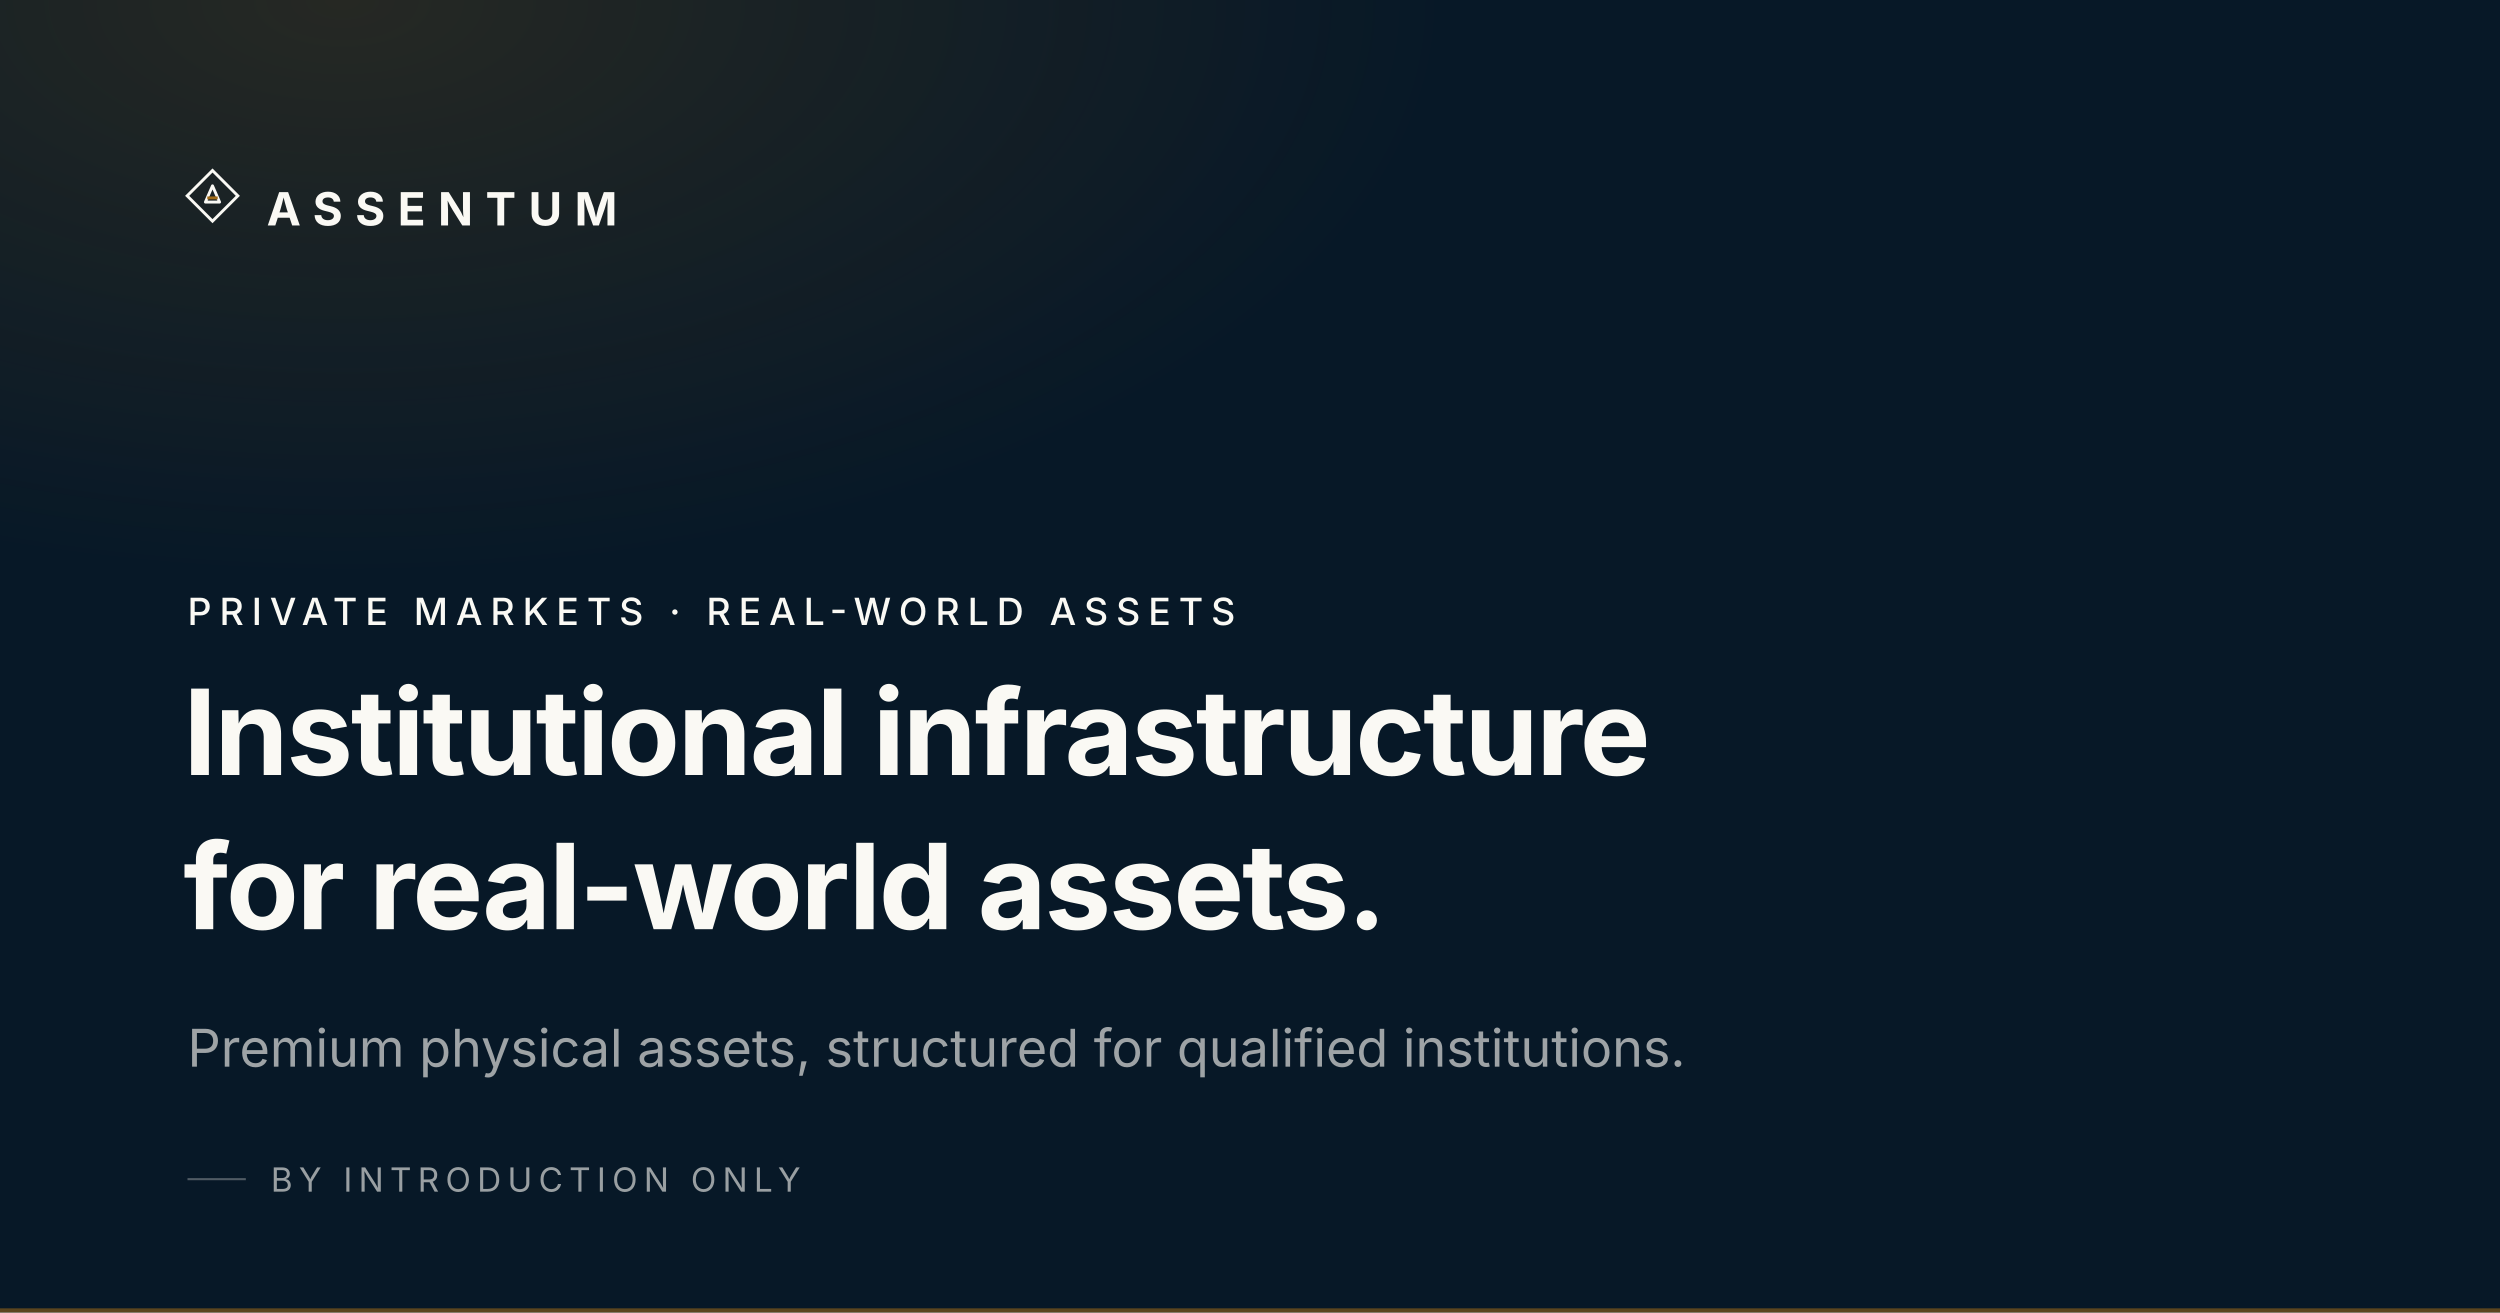
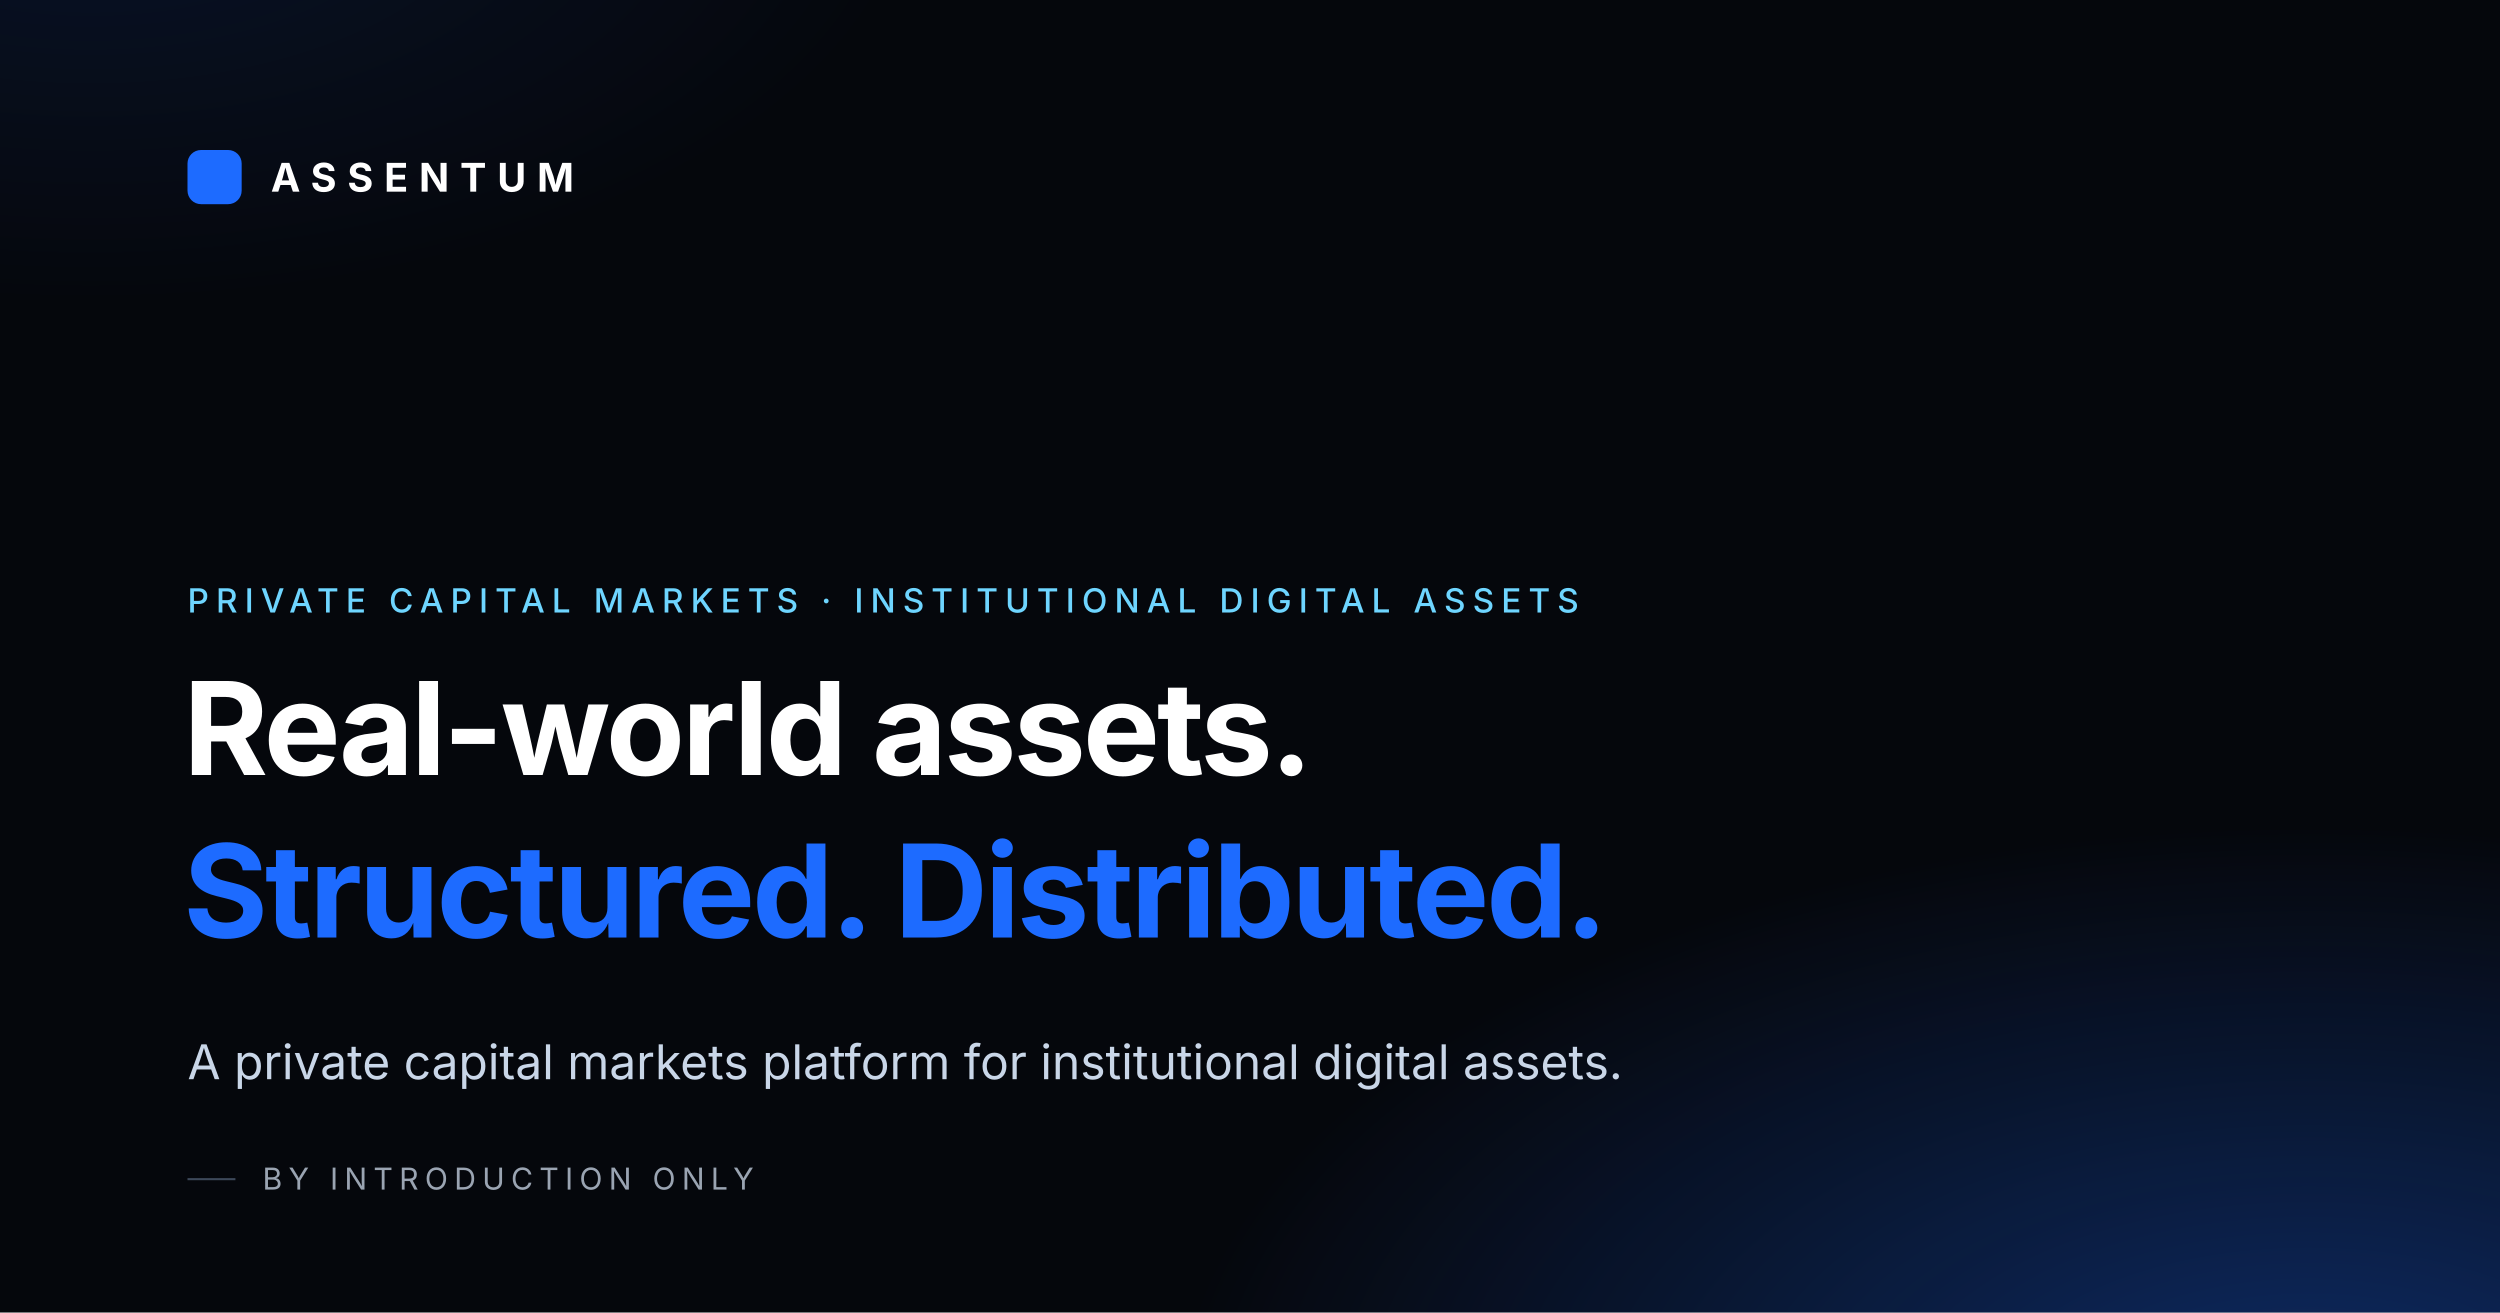
<svg xmlns="http://www.w3.org/2000/svg" viewBox="0 0 1200 630" width="1200" height="630">
  <defs>
-     <radialGradient id="sheen" cx="14%" cy="0%" r="80%">
-       <stop offset="0%" stop-color="#a06a15" stop-opacity="0.20" />
-       <stop offset="55%" stop-color="#a06a15" stop-opacity="0" />
+     <radialGradient id="glowBR" cx="92%" cy="108%" r="75%">
+       <stop offset="0%" stop-color="#1d6bff" stop-opacity="0.36" />
+       <stop offset="60%" stop-color="#1d6bff" stop-opacity="0" />
+     </radialGradient>
+     <radialGradient id="glowTL" cx="4%" cy="-10%" r="55%">
+       <stop offset="0%" stop-color="#1d6bff" stop-opacity="0.12" />
+       <stop offset="60%" stop-color="#1d6bff" stop-opacity="0" />
    </radialGradient>
    <style>
-       .h { font-family: "Syne","Inter",sans-serif; fill:#faf9f4; }
-       .b { font-family: "DM Sans","Inter",sans-serif; fill:#faf9f4; }
+       .t { font-family: "Inter","Helvetica Neue",Helvetica,Arial,sans-serif; }
    </style>
  </defs>
-   <rect width="1200" height="630" fill="#071827" />
-   <rect width="1200" height="630" fill="url(#sheen)" />
-   <g transform="translate(90,86)">
-     <g transform="translate(0,-4)" fill="none" stroke="#faf9f4" stroke-width="1.4">
-       <rect x="3.4" y="3.4" width="17.2" height="17.2" transform="rotate(45 12 12)" />
-       <path d="M12 7.2 L15.4 15 H8.6 Z" stroke-linejoin="round" />
-       <line x1="9.5" y1="13" x2="14.5" y2="13" stroke="#a06a15" />
-     </g>
-     <text class="h" x="38" y="14" font-size="22" font-weight="700" letter-spacing="6" dominant-baseline="middle">ASSENTUM</text>
-   </g>
-   <text class="b" x="90" y="300" font-size="18" font-weight="500" letter-spacing="3.8" fill="#b5853a">PRIVATE MARKETS · REAL-WORLD ASSETS</text>
-   <text class="h" x="88" y="372" font-size="57" font-weight="700" letter-spacing="-1">Institutional infrastructure</text>
-   <text class="h" x="88" y="446" font-size="57" font-weight="700" letter-spacing="-1">for real-world assets.</text>
-   <text class="b" x="90" y="512" font-size="25" fill="#faf9f4" opacity="0.62">Premium physical assets, structured for qualified institutions.</text>
-   <line x1="90" y1="566" x2="118" y2="566" stroke="#faf9f4" stroke-opacity="0.3" />
-   <text class="b" x="130" y="572" font-size="16" letter-spacing="3" fill="#faf9f4" opacity="0.6">BY INTRODUCTION ONLY</text>
-   <rect x="0" y="628" width="1200" height="2" fill="#a06a15" opacity="0.55" />
+   <rect width="1200" height="630" fill="#05070c" />
+   <rect width="1200" height="630" fill="url(#glowBR)" />
+   <rect width="1200" height="630" fill="url(#glowTL)" />
+   <rect x="90" y="72" width="26" height="26" rx="6.5" fill="#1d6bff" />
+   <text class="t" x="130" y="92" font-size="19" font-weight="700" letter-spacing="5.2" fill="#ffffff">ASSENTUM</text>
+   <text class="t" x="90" y="294" font-size="16" font-weight="500" letter-spacing="3.4" fill="#6ed5ff">PRIVATE CAPITAL MARKETS · INSTITUTIONAL DIGITAL ASSETS</text>
+   <text class="t" x="88" y="372" font-size="62" font-weight="700" letter-spacing="-1.4" fill="#ffffff">Real-world assets.</text>
+   <text class="t" x="88" y="450" font-size="62" font-weight="700" letter-spacing="-1.4" fill="#1d6bff">Structured. Distributed.</text>
+   <text class="t" x="90" y="518" font-size="23" fill="#c9d6e8">A private capital markets platform for institutional digital assets.</text>
+   <line x1="90" y1="566" x2="113" y2="566" stroke="#3c485a" />
+   <text class="t" x="126" y="571" font-size="14.5" letter-spacing="3" fill="#9aa4b2">BY INTRODUCTION ONLY</text>
</svg>
